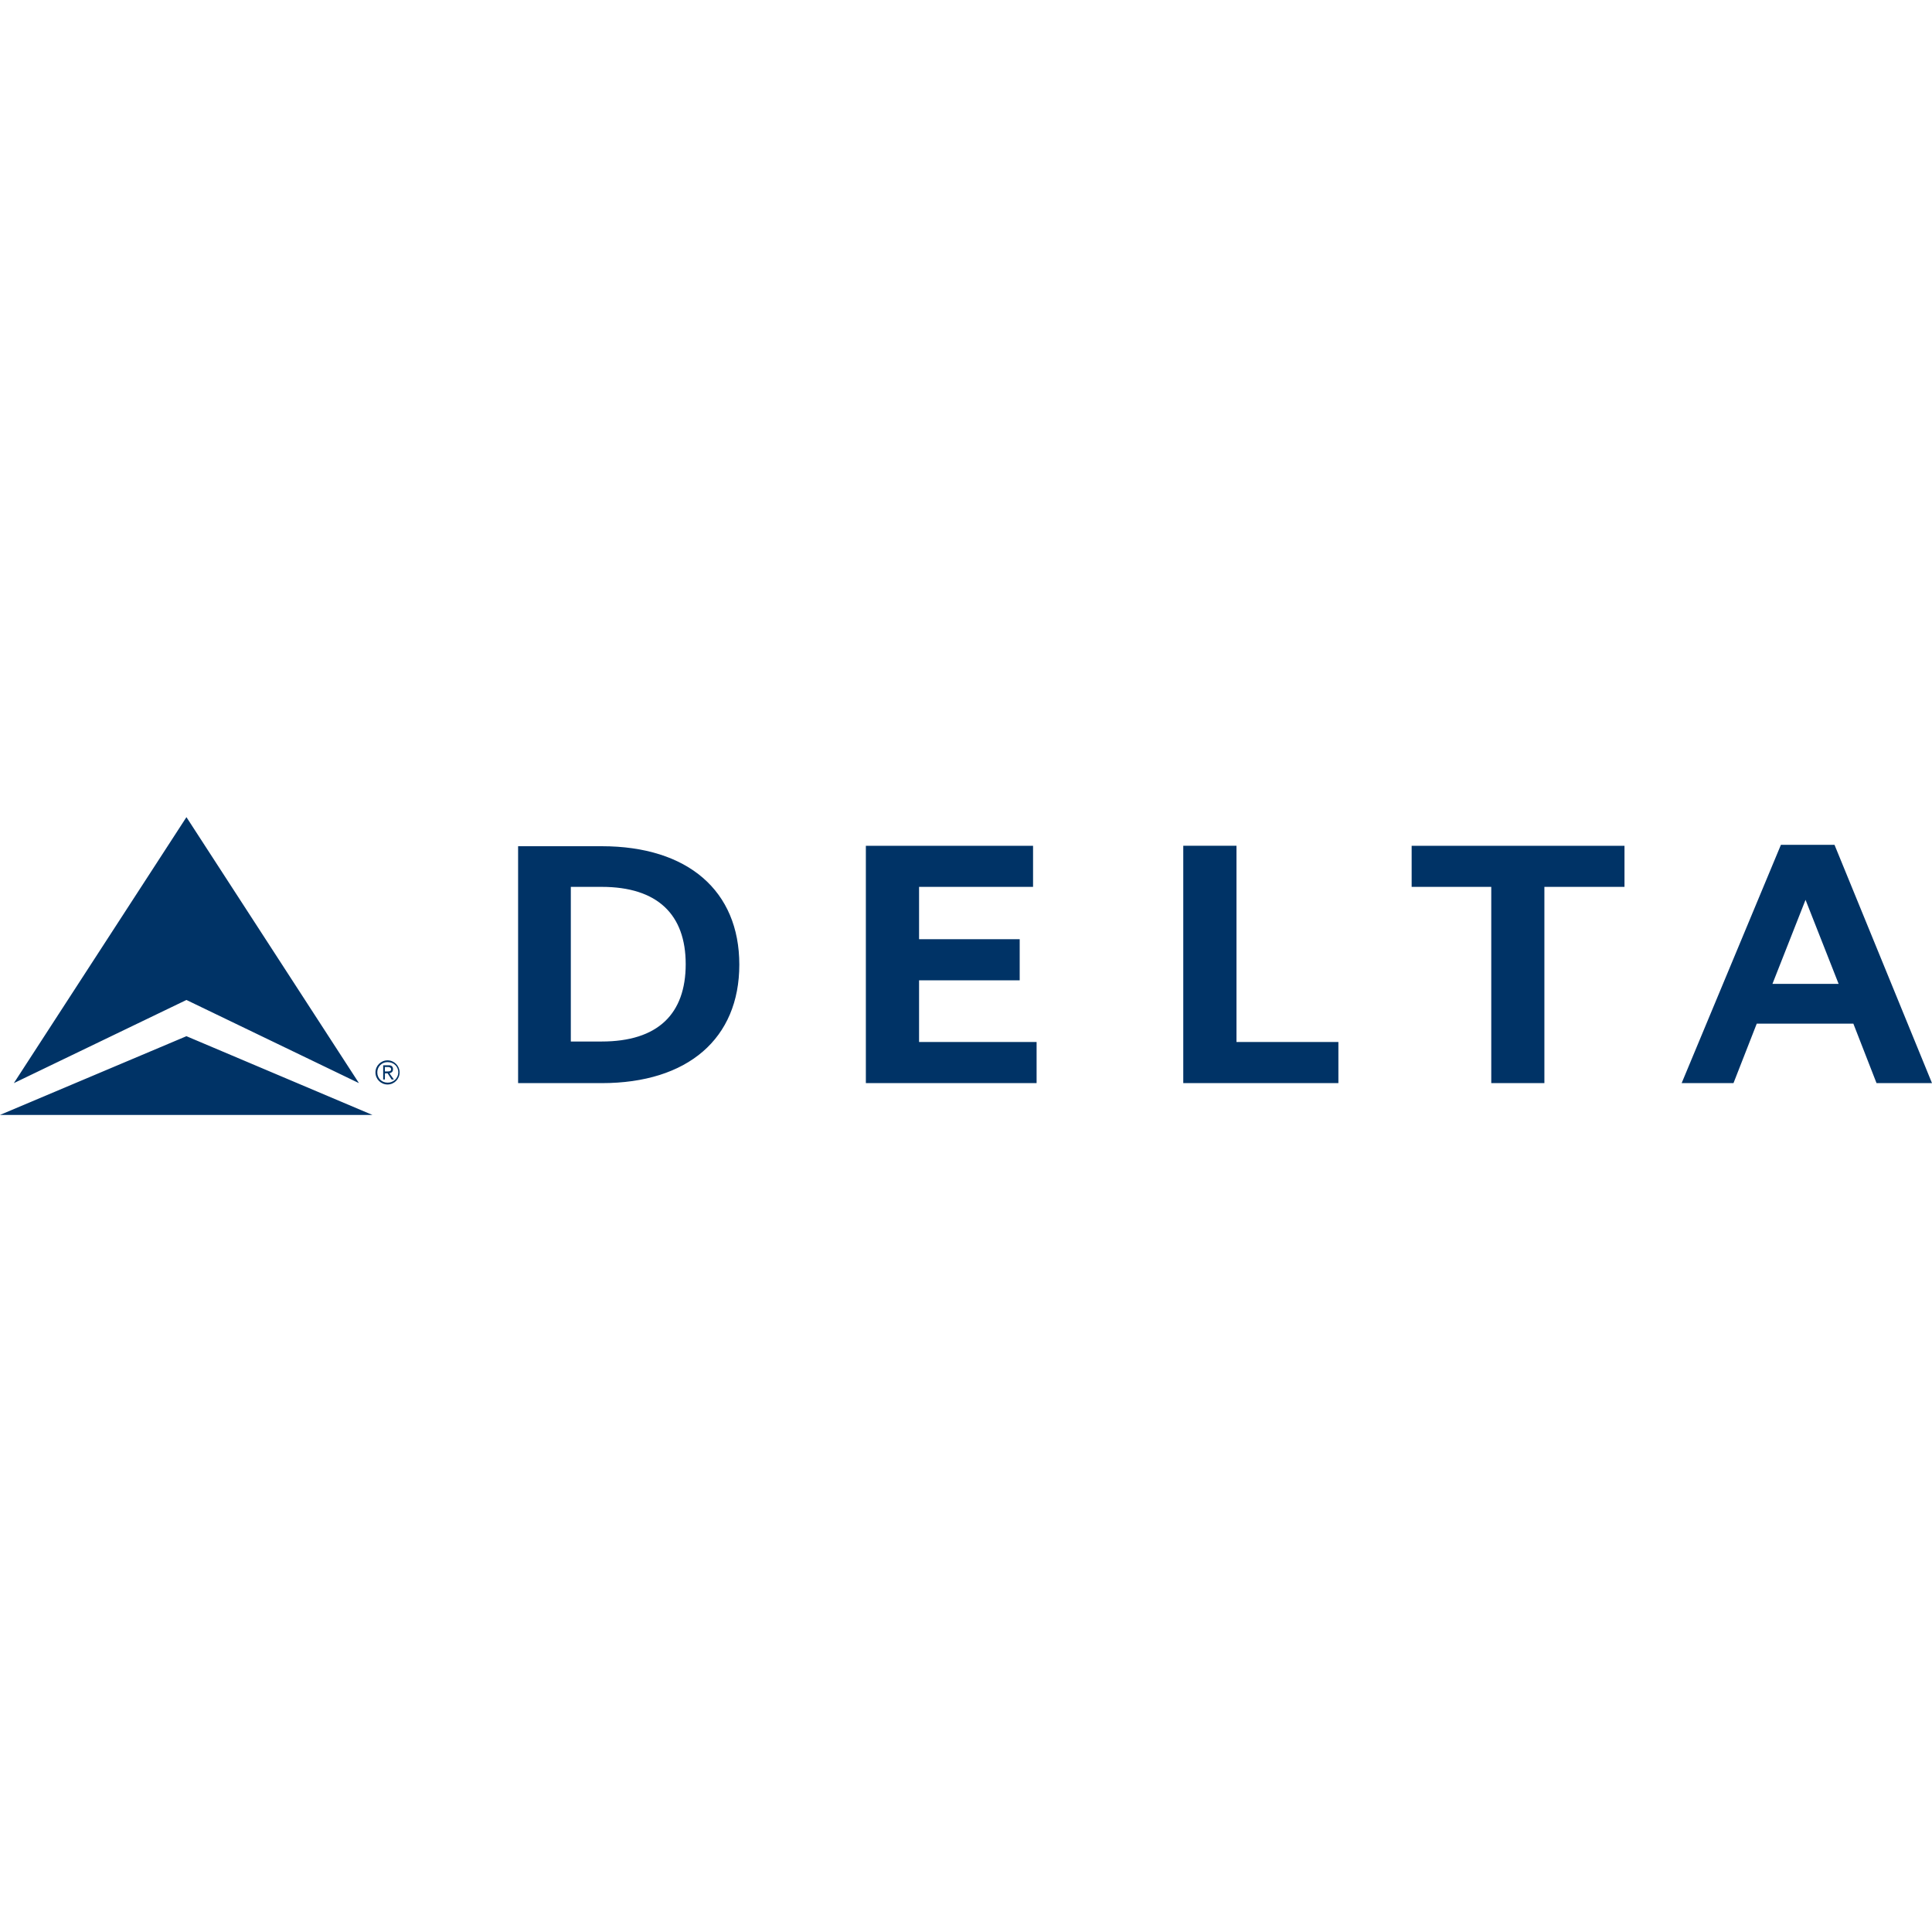
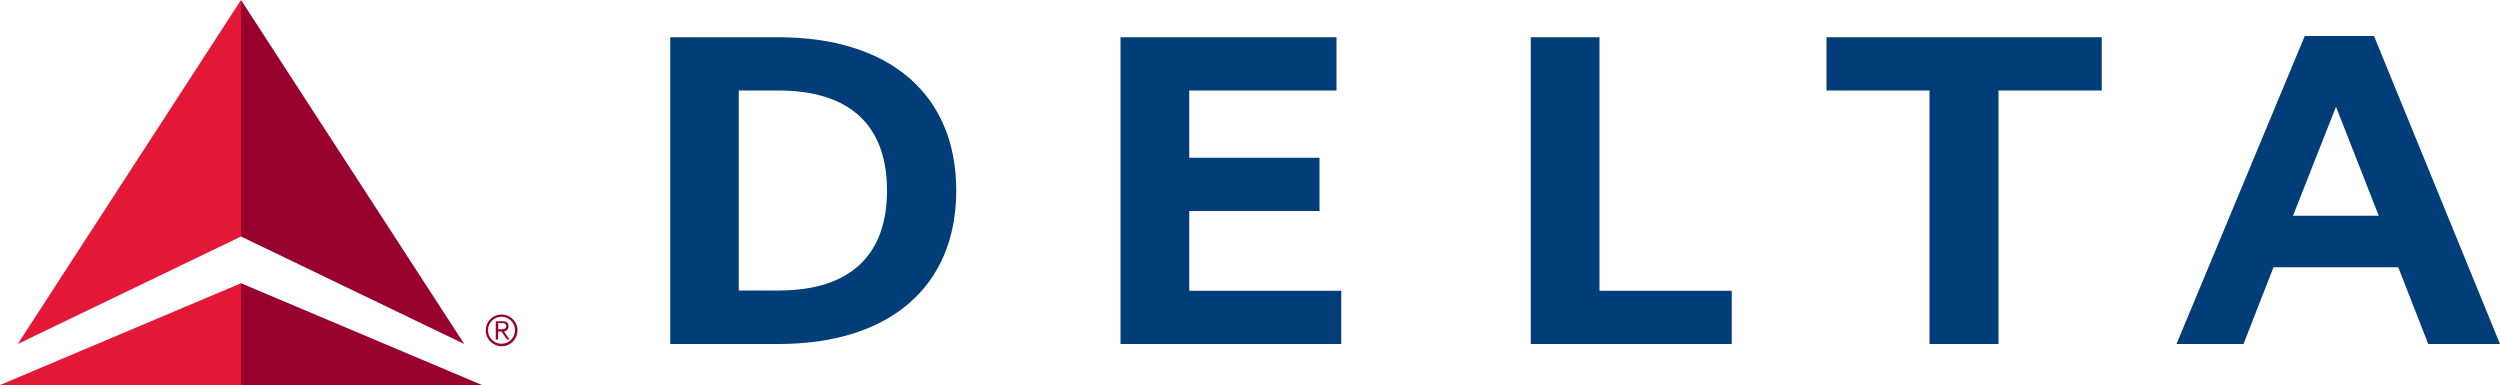
- <svg xmlns="http://www.w3.org/2000/svg" fill="#003366" role="img" viewBox="0 0 24 24">
-   <path d="M24 13.455h-.689l-.288-.739h-1.2l-.289.739h-.644l1.233-2.96h.666zm-1.16-1.233l-.411-1.044-.411 1.044zm-4.315 1.233h.66v-2.438h.995v-.51h-2.644v.51h.989zm-3.826 0h1.927v-.511H15.36v-2.438h-.661zm-3.282-2.438h1.416v-.51h-2.077v2.948h2.121v-.511h-1.46v-.766h1.25v-.511h-1.25zm-4.981 2.438h1.038c1.072 0 1.71-.555 1.71-1.472 0-.916-.638-1.471-1.71-1.471H6.436zm.655-2.438h.383c.694 0 1.044.344 1.044.96 0 .617-.344.961-1.044.961h-.383zm-2.277 2.155a.15.15 0 0 1 .15.15.15.15 0 0 1-.15.15.15.15 0 0 1-.15-.15.15.15 0 0 1 .15-.15m0 .277a.13.13 0 0 0 .134-.127c0-.073-.056-.128-.134-.128a.126.126 0 0 0-.127.128c0 .072.055.127.127.127m-.033-.039H4.76v-.177h.067c.038 0 .055.016.055.05 0 .033-.022.044-.044.05l.055.077h-.028l-.05-.077h-.033zm0-.1h.028c.022 0 .05 0 .05-.027 0-.022-.022-.028-.039-.028h-.039zM0 13.85h4.626l-2.31-.978zm.172-.395l2.144-1.033 2.143 1.033-2.143-3.304Z" />
+ <svg xmlns="http://www.w3.org/2000/svg" version="1.1" id="Layer_1" x="0px" y="0px" viewBox="0 0 1000 154" style="enable-background:new 0 0 1000 154;" xml:space="preserve">
+   <style type="text/css">
+ 	.st0{fill:#98002E;}
+ 	.st1{fill:#E31837;}
+ 	.st2{fill:#003D79;}
+ </style>
+   <g>
+     <path class="st0" d="M185.7,137.6l-89.3-43V0L185.7,137.6z M192.8,154l-96.4-40.7V154H192.8z" />
+     <polyline class="st1" points="7.1,137.6 96.4,0 96.4,94.6 7.1,137.6  " />
+     <polyline class="st1" points="0,154 96.4,154 96.4,113.3 0,154  " />
+     <path class="st0" d="M200.6,125.8c3.5,0,6.4,2.8,6.4,6.3c0,3.5-2.8,6.4-6.3,6.4c-3.5,0-6.4-2.8-6.4-6.3v0   C194.3,128.6,197.1,125.8,200.6,125.8z M200.6,137.5c3,0,5.4-2.4,5.4-5.4c0-3-2.4-5.4-5.4-5.4c-3,0-5.4,2.4-5.4,5.4l0,0v0   C195.2,135.1,197.6,137.5,200.6,137.5L200.6,137.5L200.6,137.5z M199.2,135.8h-0.9v-7.3h2.8c1.7,0,2.3,0.7,2.3,2   c0.1,1.1-0.8,2-1.8,2.1l2.2,3.2h-1l-2.2-3.2h-1.3L199.2,135.8z M199.2,131.7h1.2c1,0,2.1-0.1,2.1-1.3c0-0.9-0.9-1.2-1.6-1.2h-1.6   V131.7z" />
+     <g>
+       <path class="st2" d="M268.1,137.6h43.3c44.6,0,71.1-23.1,71.1-61.4S356,14.9,311.4,14.9h-43.3V137.6z M295.5,36.2h15.9    c28.9,0,43.4,14.3,43.4,40s-14.5,40-43.4,40h-15.9V36.2z" />
+       <polygon class="st2" points="475.7,84.4 527.8,84.4 527.8,63.1 475.7,63.1 475.7,36.2 534.6,36.2 534.6,14.9 448.2,14.9     448.2,137.6 536.5,137.6 536.5,116.3 475.7,116.3   " />
+       <polygon class="st2" points="692.7,116.3 639.8,116.3 639.8,14.9 612.3,14.9 612.3,137.6 692.7,137.6   " />
+       <polygon class="st2" points="840.7,14.9 730.6,14.9 730.6,36.2 771.8,36.2 771.8,137.6 799.4,137.6 799.4,36.2 840.7,36.2   " />
+       <path class="st2" d="M1000,137.6h-28.7l-12-30.7h-49.9l-12,30.7h-26.8l51.3-123.2h27.7L1000,137.6z M951.5,86.3l-17.1-43.6    l-17.2,43.6H951.5z" />
+     </g>
+   </g>
</svg>
